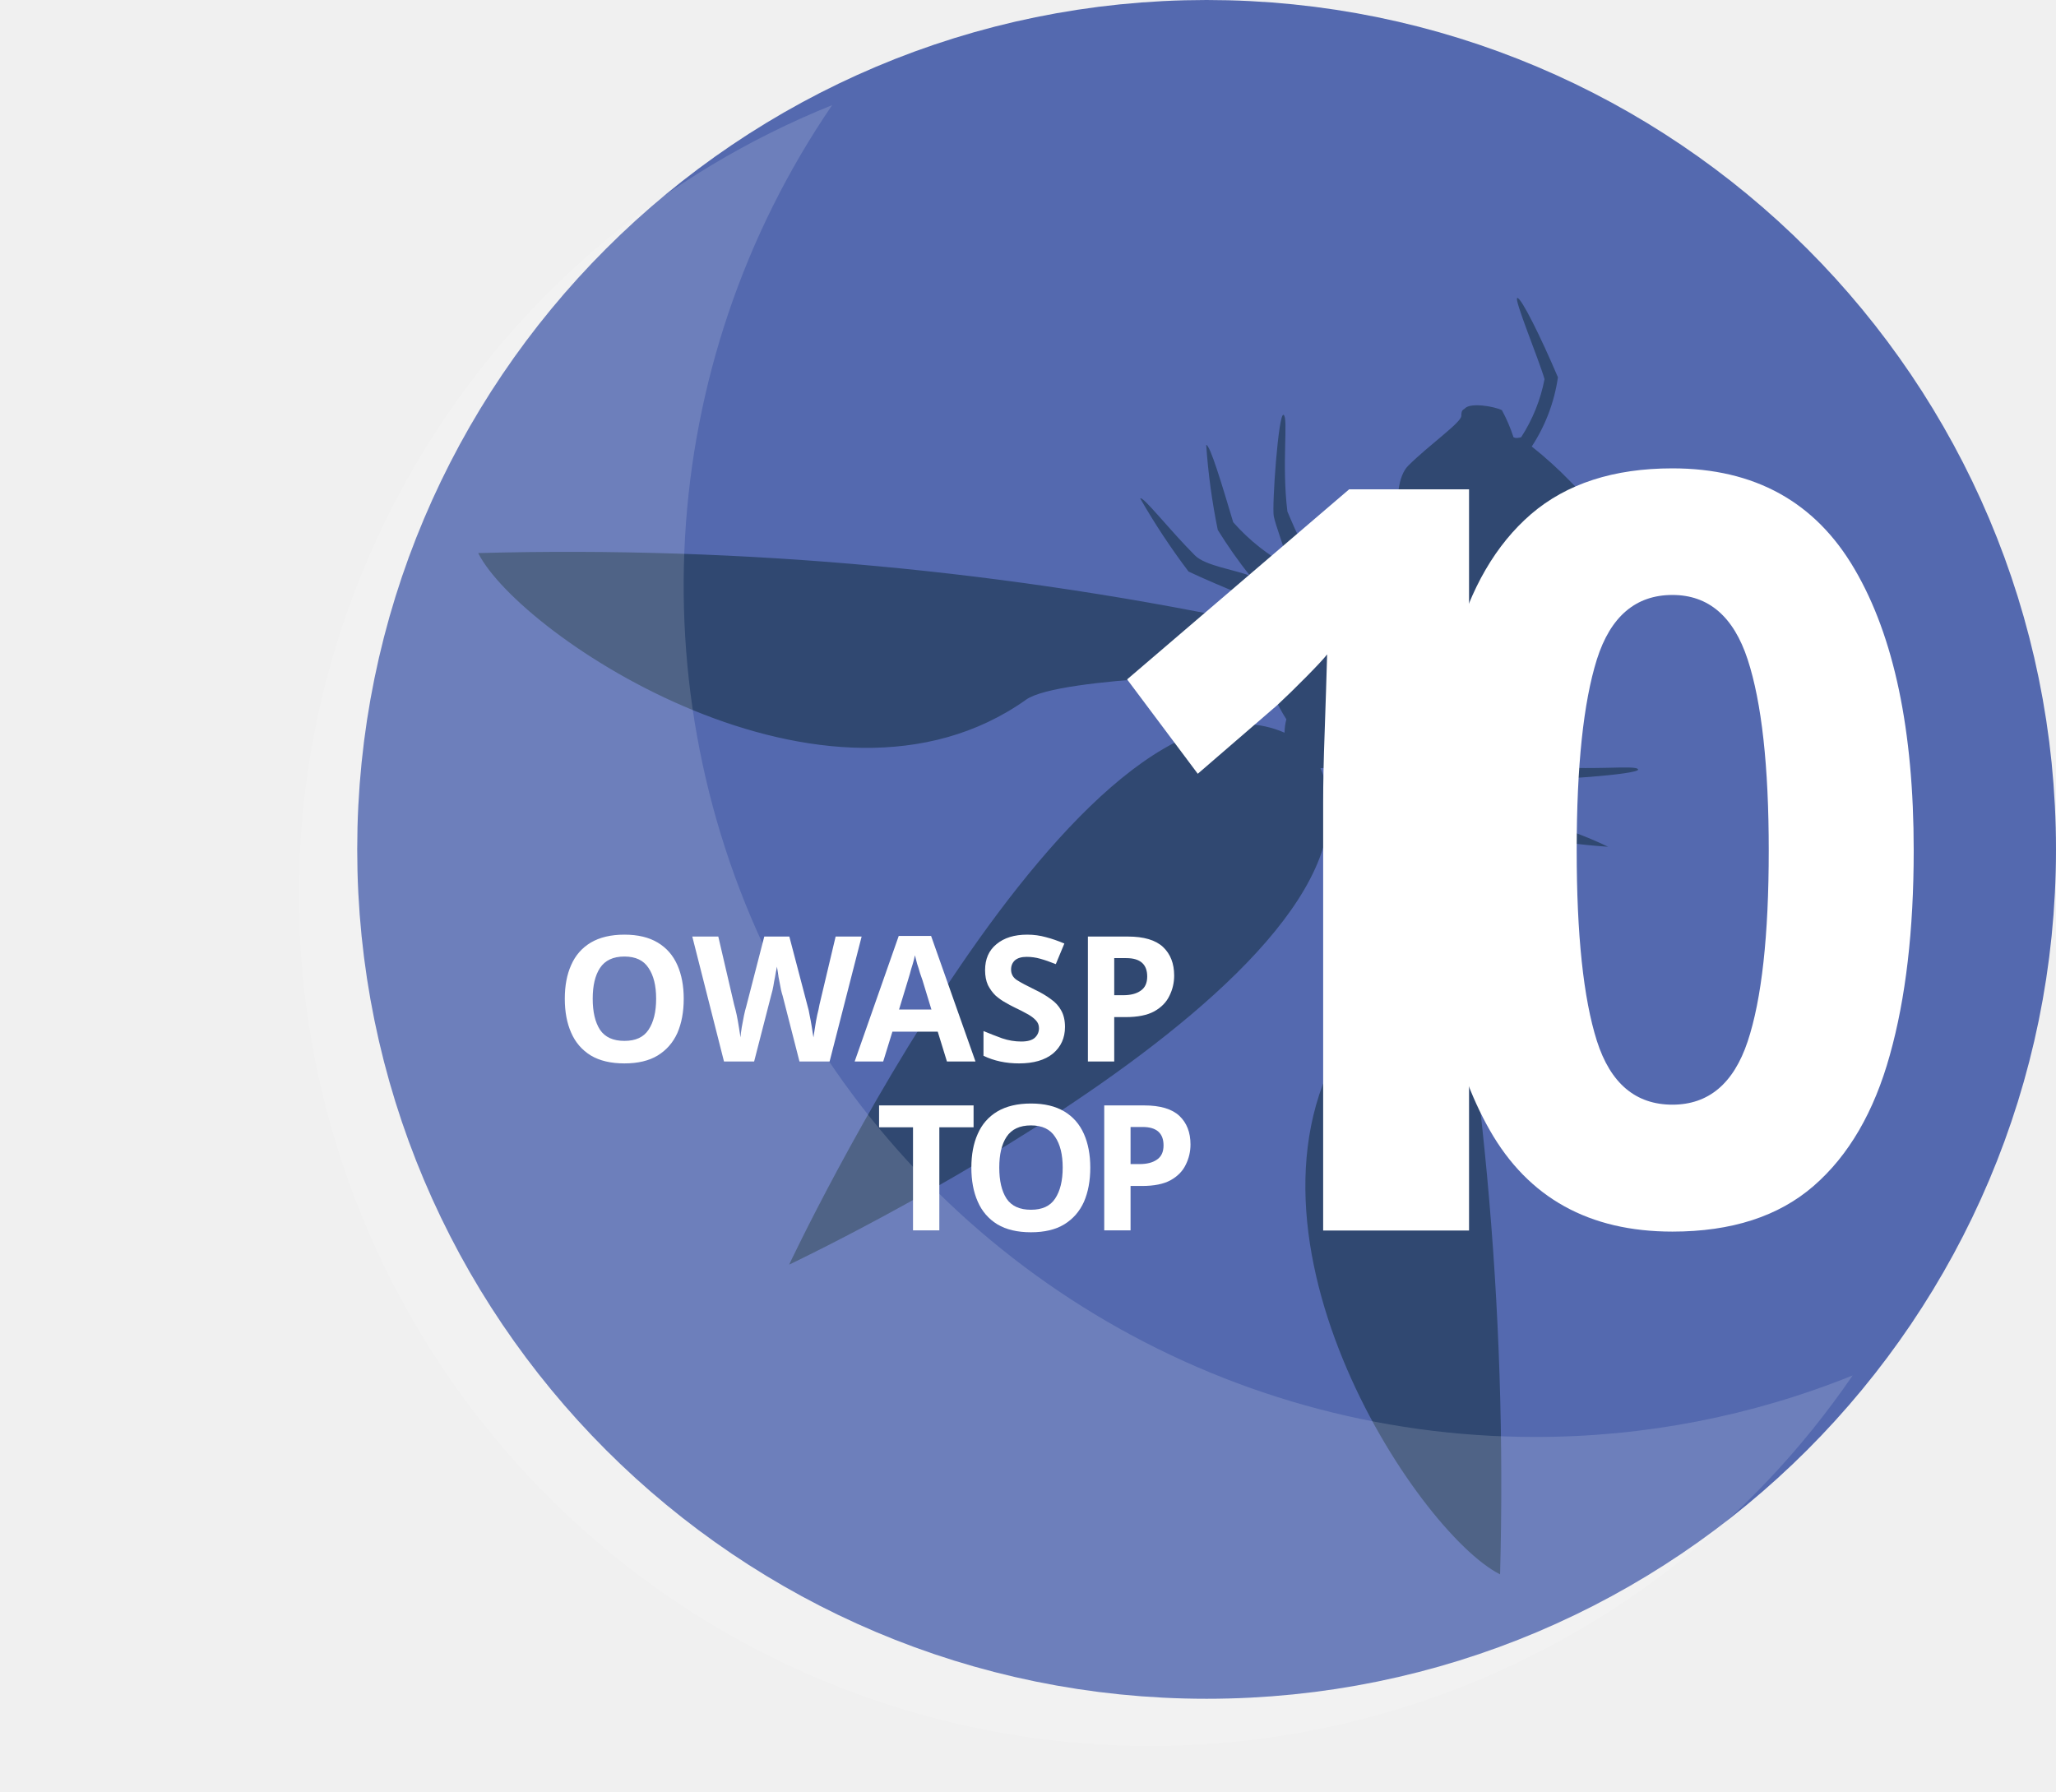
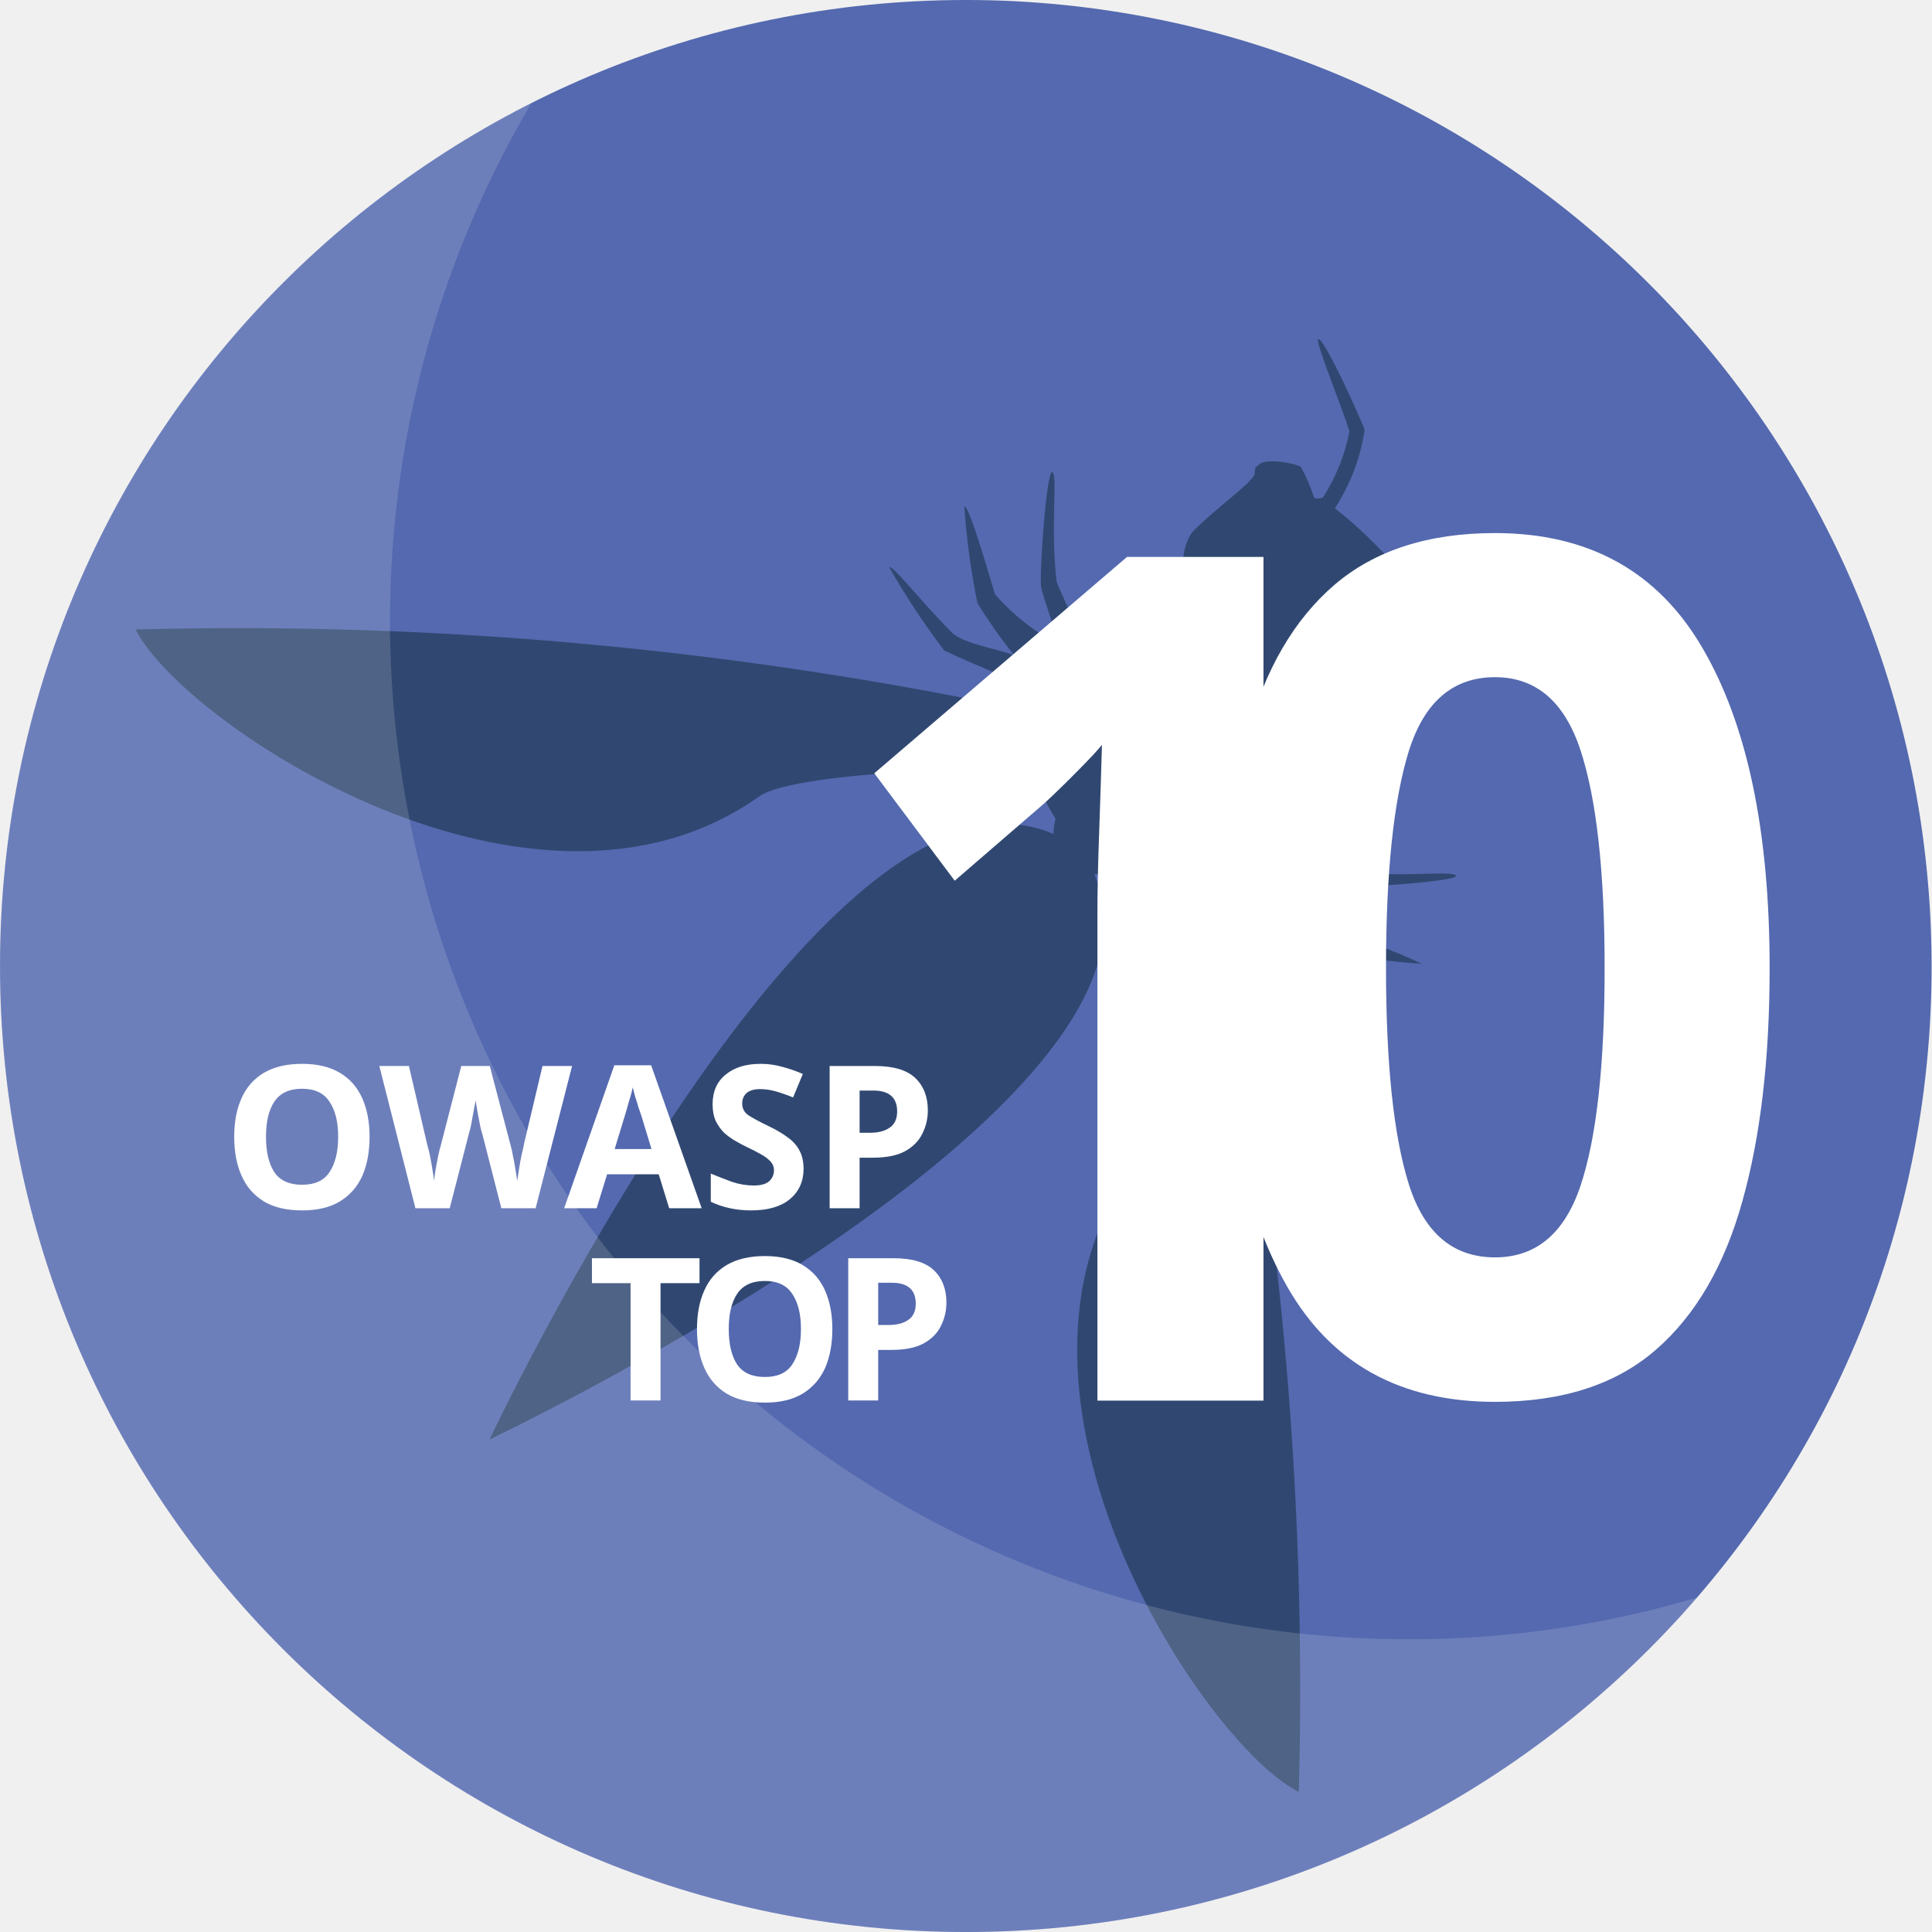
- <svg xmlns="http://www.w3.org/2000/svg" viewBox="0 0 101.3 88.29" version="1.1" id="svg27">
+ <svg xmlns="http://www.w3.org/2000/svg" viewBox="0 0 97.403 97.423" version="1.1" id="svg27" width="97.403" height="97.423">
  <defs id="defs7">
    <style id="style2">.cls-1{fill:none;}.cls-2{clip-path:url(#clip-path);}.cls-3{fill:#5469af;stroke:#5469af;stroke-miterlimit:10;stroke-width:10px;}.cls-4{fill:#304871;}.cls-5,.cls-7{font-size:8.63px;}.cls-5,.cls-6,.cls-7,.cls-8{fill:#fff;}.cls-5,.cls-7,.cls-8{font-family:Hind-SemiBold, Hind;font-weight:700;}.cls-6{opacity:0.07;}.cls-7{letter-spacing:-0.07em;}.cls-8{font-size:56.68px;letter-spacing:-0.1em;}</style>
    <clipPath id="clip-path">
-       <circle class="cls-1" cx="59.52" cy="41.95" r="41.1" id="circle4" />
+       <circle class="cls-1" cx="59.52" cy="41.95" r="41.1" id="circle4" style="fill:none" />
+     </clipPath>
+     <clipPath clipPathUnits="userSpaceOnUse" id="clipPath881">
+       <ellipse style="display:inline;opacity:1;vector-effect:none;fill:none;fill-opacity:1;stroke:#000000;stroke-width:0.01;stroke-linecap:butt;stroke-linejoin:miter;stroke-miterlimit:4;stroke-dasharray:none;stroke-dashoffset:0;stroke-opacity:1" id="ellipse883" cx="59.505" cy="41.816" rx="41.814" ry="41.814" />
    </clipPath>
  </defs>
-   <circle style="fill:#5469af;stroke:#5469af;stroke-width:10px;stroke-miterlimit:10" id="circle11" r="36.85" cy="41.85" cx="59.45" class="cls-3" />
-   <path style="fill:#304871" id="path13" d="m 77.38,23.73 a 22.69,22.69 0 0 1 1.71,1.9 8.39,8.39 0 0 1 3.43,-1.33 c 2,0.86 3.91,1.79 3.9,2 -0.01,0.21 -3,-1.05 -4,-1.33 a 8.22,8.22 0 0 0 -2.86,1.14 c -0.09,0.28 0,0.38 0,0.38 a 9.33,9.33 0 0 1 1.34,0.57 c 0.19,0.38 0.38,1.52 0.09,1.81 -0.09,0.09 0,0.14 -0.38,0.19 -0.38,0.05 -1.39,1.69 -2.42,2.72 -1.03,1.03 -4.72,0.23 -4.72,0.23 0,0 0.22,2.15 0.29,4.29 0.37,0.67 0.85,0.85 2.19,1.42 2.38,0.29 4.67,-0.06 4.76,0.19 0.09,0.25 -4.63,0.56 -5,0.48 -0.37,-0.08 -1.43,-0.48 -2.47,-0.76 a 9.81,9.81 0 0 0 2.19,2.76 17.58,17.58 0 0 1 3.8,1.33 A 31.55,31.55 0 0 1 75,41.15 21.08,21.08 0 0 1 72.8,39.48 c 0.24,0.74 0.44,2.2 1,2.72 1.28,1.28 2.95,2.57 2.8,2.69 A 33.84,33.84 0 0 1 73,42.51 c -0.69,-1.48 -1.71,-4 -1.71,-4 h -1 a 164.55,164.55 0 0 1 3.62,39.06 c -4.11,-2.06 -14.15,-17.23 -7.22,-27 1.16,-1.63 1.29,-11.82 1.29,-11.82 a 7.88,7.88 0 0 1 -2.25,-1 2.92,2.92 0 0 1 -0.67,0.1 c 4.37,10 -26.18,24.46 -26.18,24.46 0,0 14.39,-30.57 24.41,-26.21 a 2.68,2.68 0 0 1 0.09,-0.66 8,8 0 0 1 -1,-2.25 c 0,0 -10.18,0.12 -11.82,1.28 -9.76,6.94 -24.93,-3.11 -27,-7.22 a 164.64,164.64 0 0 1 39.06,3.62 v -1 c 0,0 -2.57,-1 -4.06,-1.71 a 34,34 0 0 1 -2.38,-3.6 c 0.13,-0.14 1.41,1.52 2.7,2.81 0.51,0.51 2,0.71 2.71,1 A 23.85,23.85 0 0 1 60,26.11 31.69,31.69 0 0 1 59.43,21.92 c 0.19,0 0.76,1.9 1.33,3.81 a 9.88,9.88 0 0 0 2.77,2.19 c -0.29,-1.05 -0.67,-2 -0.77,-2.48 -0.1,-0.48 0.23,-5.13 0.48,-5 0.25,0.13 -0.1,2.38 0.19,4.76 0.57,1.33 0.75,1.81 1.43,2.19 2.13,0.06 4.28,0.28 4.28,0.28 0,0 -0.79,-3.69 0.24,-4.72 1.03,-1.03 2.62,-2.13 2.62,-2.46 0,-0.33 0.1,-0.28 0.19,-0.38 0.29,-0.28 1.43,-0.09 1.81,0.1 a 7.9,7.9 0 0 1 0.57,1.33 c 0,0 0.1,0.09 0.38,0 a 8.07,8.07 0 0 0 1.15,-2.86 c -0.29,-1 -1.54,-4 -1.34,-4 0.2,0 1.15,1.91 2,3.91 a 8.41,8.41 0 0 1 -1.29,3.41 19.5,19.5 0 0 1 1.91,1.73 z" class="cls-4" />
-   <text style="font-weight:700;font-size:8.63px;font-family:Hind-SemiBold, Hind;fill:#ffffff" id="text15" class="cls-5" x="27.33" y="52.3">OWASP</text>
-   <path style="opacity:0.15;fill:#ffffff" id="path17" d="M 75.64,70.8 A 41.95,41.95 0 0 1 41,5.18 41.94,41.94 0 1 0 91.28,67.77 41.69,41.69 0 0 1 75.64,70.8 Z" class="cls-6" />
-   <text style="font-weight:700;font-size:8.63px;font-family:Hind-SemiBold, Hind;letter-spacing:-0.07em;fill:#ffffff" id="text19" class="cls-7" x="43.14" y="60.62">TOP</text>
-   <text style="font-style:normal;font-variant:normal;font-weight:bold;font-stretch:normal;font-size:49.327px;font-family:Hind-SemiBold, Hind;-inkscape-font-specification:'Hind-SemiBold, Hind, Bold';font-variant-ligatures:normal;font-variant-caps:normal;font-variant-numeric:normal;font-feature-settings:normal;text-align:start;letter-spacing:-0.1em;writing-mode:lr-tb;text-anchor:start;fill:#ffffff;stroke-width:0.964" id="text21" transform="scale(0.9643651,1.036952)" class="cls-8" x="54.678" y="58.469">
-     <tspan id="tspan863" x="54.678" y="58.469">1</tspan>
-   </text>
-   <text style="font-style:normal;font-variant:normal;font-weight:bold;font-stretch:normal;font-size:49.327px;font-family:Hind-SemiBold, Hind;-inkscape-font-specification:'Hind-SemiBold, Hind, Bold';font-variant-ligatures:normal;font-variant-caps:normal;font-variant-numeric:normal;font-feature-settings:normal;text-align:start;letter-spacing:-0.1em;writing-mode:lr-tb;text-anchor:start;fill:#ffffff;stroke-width:0.964" id="text21-8" transform="scale(0.9643651,1.036952)" class="cls-8" x="71.384" y="58.021">
-     <tspan id="tspan883" x="71.384" y="58.021">0</tspan>
-   </text>
+   <g id="layer2" transform="translate(-10.55056,6.908325)">
+     <g id="layer3" />
+     <g id="layer5" />
+     <g id="layer4">
+       <g id="g879" transform="matrix(1.164969,0,0,1.164969,-10.05798,-6.910978)" clip-path="url(#clipPath881)">
+         <circle class="cls-3" cx="59.45" cy="41.85" r="36.85" id="circle11" style="fill:#5469af;stroke:#5469af;stroke-width:10px;stroke-miterlimit:10" />
+         <path class="cls-4" d="m 77.38,23.73 a 22.69,22.69 0 0 1 1.71,1.9 8.39,8.39 0 0 1 3.43,-1.33 c 2,0.86 3.91,1.79 3.9,2 -0.01,0.21 -3,-1.05 -4,-1.33 a 8.22,8.22 0 0 0 -2.86,1.14 c -0.09,0.28 0,0.38 0,0.38 a 9.33,9.33 0 0 1 1.34,0.57 c 0.19,0.38 0.38,1.52 0.09,1.81 -0.09,0.09 0,0.14 -0.38,0.19 -0.38,0.05 -1.39,1.69 -2.42,2.72 -1.03,1.03 -4.72,0.23 -4.72,0.23 0,0 0.22,2.15 0.29,4.29 0.37,0.67 0.85,0.85 2.19,1.42 2.38,0.29 4.67,-0.06 4.76,0.19 0.09,0.25 -4.63,0.56 -5,0.48 -0.37,-0.08 -1.43,-0.48 -2.47,-0.76 a 9.81,9.81 0 0 0 2.19,2.76 17.58,17.58 0 0 1 3.8,1.33 A 31.55,31.55 0 0 1 75,41.15 21.08,21.08 0 0 1 72.8,39.48 c 0.24,0.74 0.44,2.2 1,2.72 1.28,1.28 2.95,2.57 2.8,2.69 A 33.84,33.84 0 0 1 73,42.51 c -0.69,-1.48 -1.71,-4 -1.71,-4 h -1 a 164.55,164.55 0 0 1 3.62,39.06 c -4.11,-2.06 -14.15,-17.23 -7.22,-27 1.16,-1.63 1.29,-11.82 1.29,-11.82 a 7.88,7.88 0 0 1 -2.25,-1 2.92,2.92 0 0 1 -0.67,0.1 c 4.37,10 -26.18,24.46 -26.18,24.46 0,0 14.39,-30.57 24.41,-26.21 a 2.68,2.68 0 0 1 0.09,-0.66 8,8 0 0 1 -1,-2.25 c 0,0 -10.18,0.12 -11.82,1.28 -9.76,6.94 -24.93,-3.11 -27,-7.22 a 164.64,164.64 0 0 1 39.06,3.62 v -1 c 0,0 -2.57,-1 -4.06,-1.71 a 34,34 0 0 1 -2.38,-3.6 c 0.13,-0.14 1.41,1.52 2.7,2.81 0.51,0.51 2,0.71 2.71,1 A 23.85,23.85 0 0 1 60,26.11 31.69,31.69 0 0 1 59.43,21.92 c 0.19,0 0.76,1.9 1.33,3.81 a 9.88,9.88 0 0 0 2.77,2.19 c -0.29,-1.05 -0.67,-2 -0.77,-2.48 -0.1,-0.48 0.23,-5.13 0.48,-5 0.25,0.13 -0.1,2.38 0.19,4.76 0.57,1.33 0.75,1.81 1.43,2.19 2.13,0.06 4.28,0.28 4.28,0.28 0,0 -0.79,-3.69 0.24,-4.72 1.03,-1.03 2.62,-2.13 2.62,-2.46 0,-0.33 0.1,-0.28 0.19,-0.38 0.29,-0.28 1.43,-0.09 1.81,0.1 a 7.9,7.9 0 0 1 0.57,1.33 c 0,0 0.1,0.09 0.38,0 a 8.07,8.07 0 0 0 1.15,-2.86 c -0.29,-1 -1.54,-4 -1.34,-4 0.2,0 1.15,1.91 2,3.91 a 8.41,8.41 0 0 1 -1.29,3.41 19.5,19.5 0 0 1 1.91,1.73 z" id="path13" style="fill:#304871" />
+         <text y="52.3" x="27.33" class="cls-5" id="text15" style="font-weight:700;font-size:8.63px;font-family:Hind-SemiBold, Hind;fill:#ffffff">OWASP</text>
+         <text y="60.62" x="43.14" class="cls-7" id="text19" style="font-weight:700;font-size:8.63px;font-family:Hind-SemiBold, Hind;letter-spacing:-0.07em;fill:#ffffff">TOP</text>
+         <text y="58.469" x="54.678" class="cls-8" transform="scale(0.9643651,1.036952)" id="text21" style="font-style:normal;font-variant:normal;font-weight:bold;font-stretch:normal;font-size:49.327px;font-family:Hind-SemiBold, Hind;-inkscape-font-specification:'Hind-SemiBold, Hind, Bold';font-variant-ligatures:normal;font-variant-caps:normal;font-variant-numeric:normal;font-feature-settings:normal;text-align:start;letter-spacing:-0.1em;writing-mode:lr-tb;text-anchor:start;fill:#ffffff;stroke-width:0.964">
+           <tspan y="58.469" x="54.678" id="tspan863">1</tspan>
+         </text>
+         <text y="58.021" x="71.384" class="cls-8" transform="scale(0.9643651,1.036952)" id="text21-8" style="font-style:normal;font-variant:normal;font-weight:bold;font-stretch:normal;font-size:49.327px;font-family:Hind-SemiBold, Hind;-inkscape-font-specification:'Hind-SemiBold, Hind, Bold';font-variant-ligatures:normal;font-variant-caps:normal;font-variant-numeric:normal;font-feature-settings:normal;text-align:start;letter-spacing:-0.1em;writing-mode:lr-tb;text-anchor:start;fill:#ffffff;stroke-width:0.964">
+           <tspan y="58.021" x="71.384" id="tspan883">0</tspan>
+         </text>
+         <path class="cls-6" d="M 78.663,70.96 A 44.085,44.085 0 0 1 42.259,2 44.075,44.075 0 1 0 95.099,67.776 43.812,43.812 0 0 1 78.663,70.96 Z" id="path17" style="opacity:0.15;fill:#ffffff;stroke-width:1.051" />
+       </g>
+     </g>
+   </g>
</svg>
